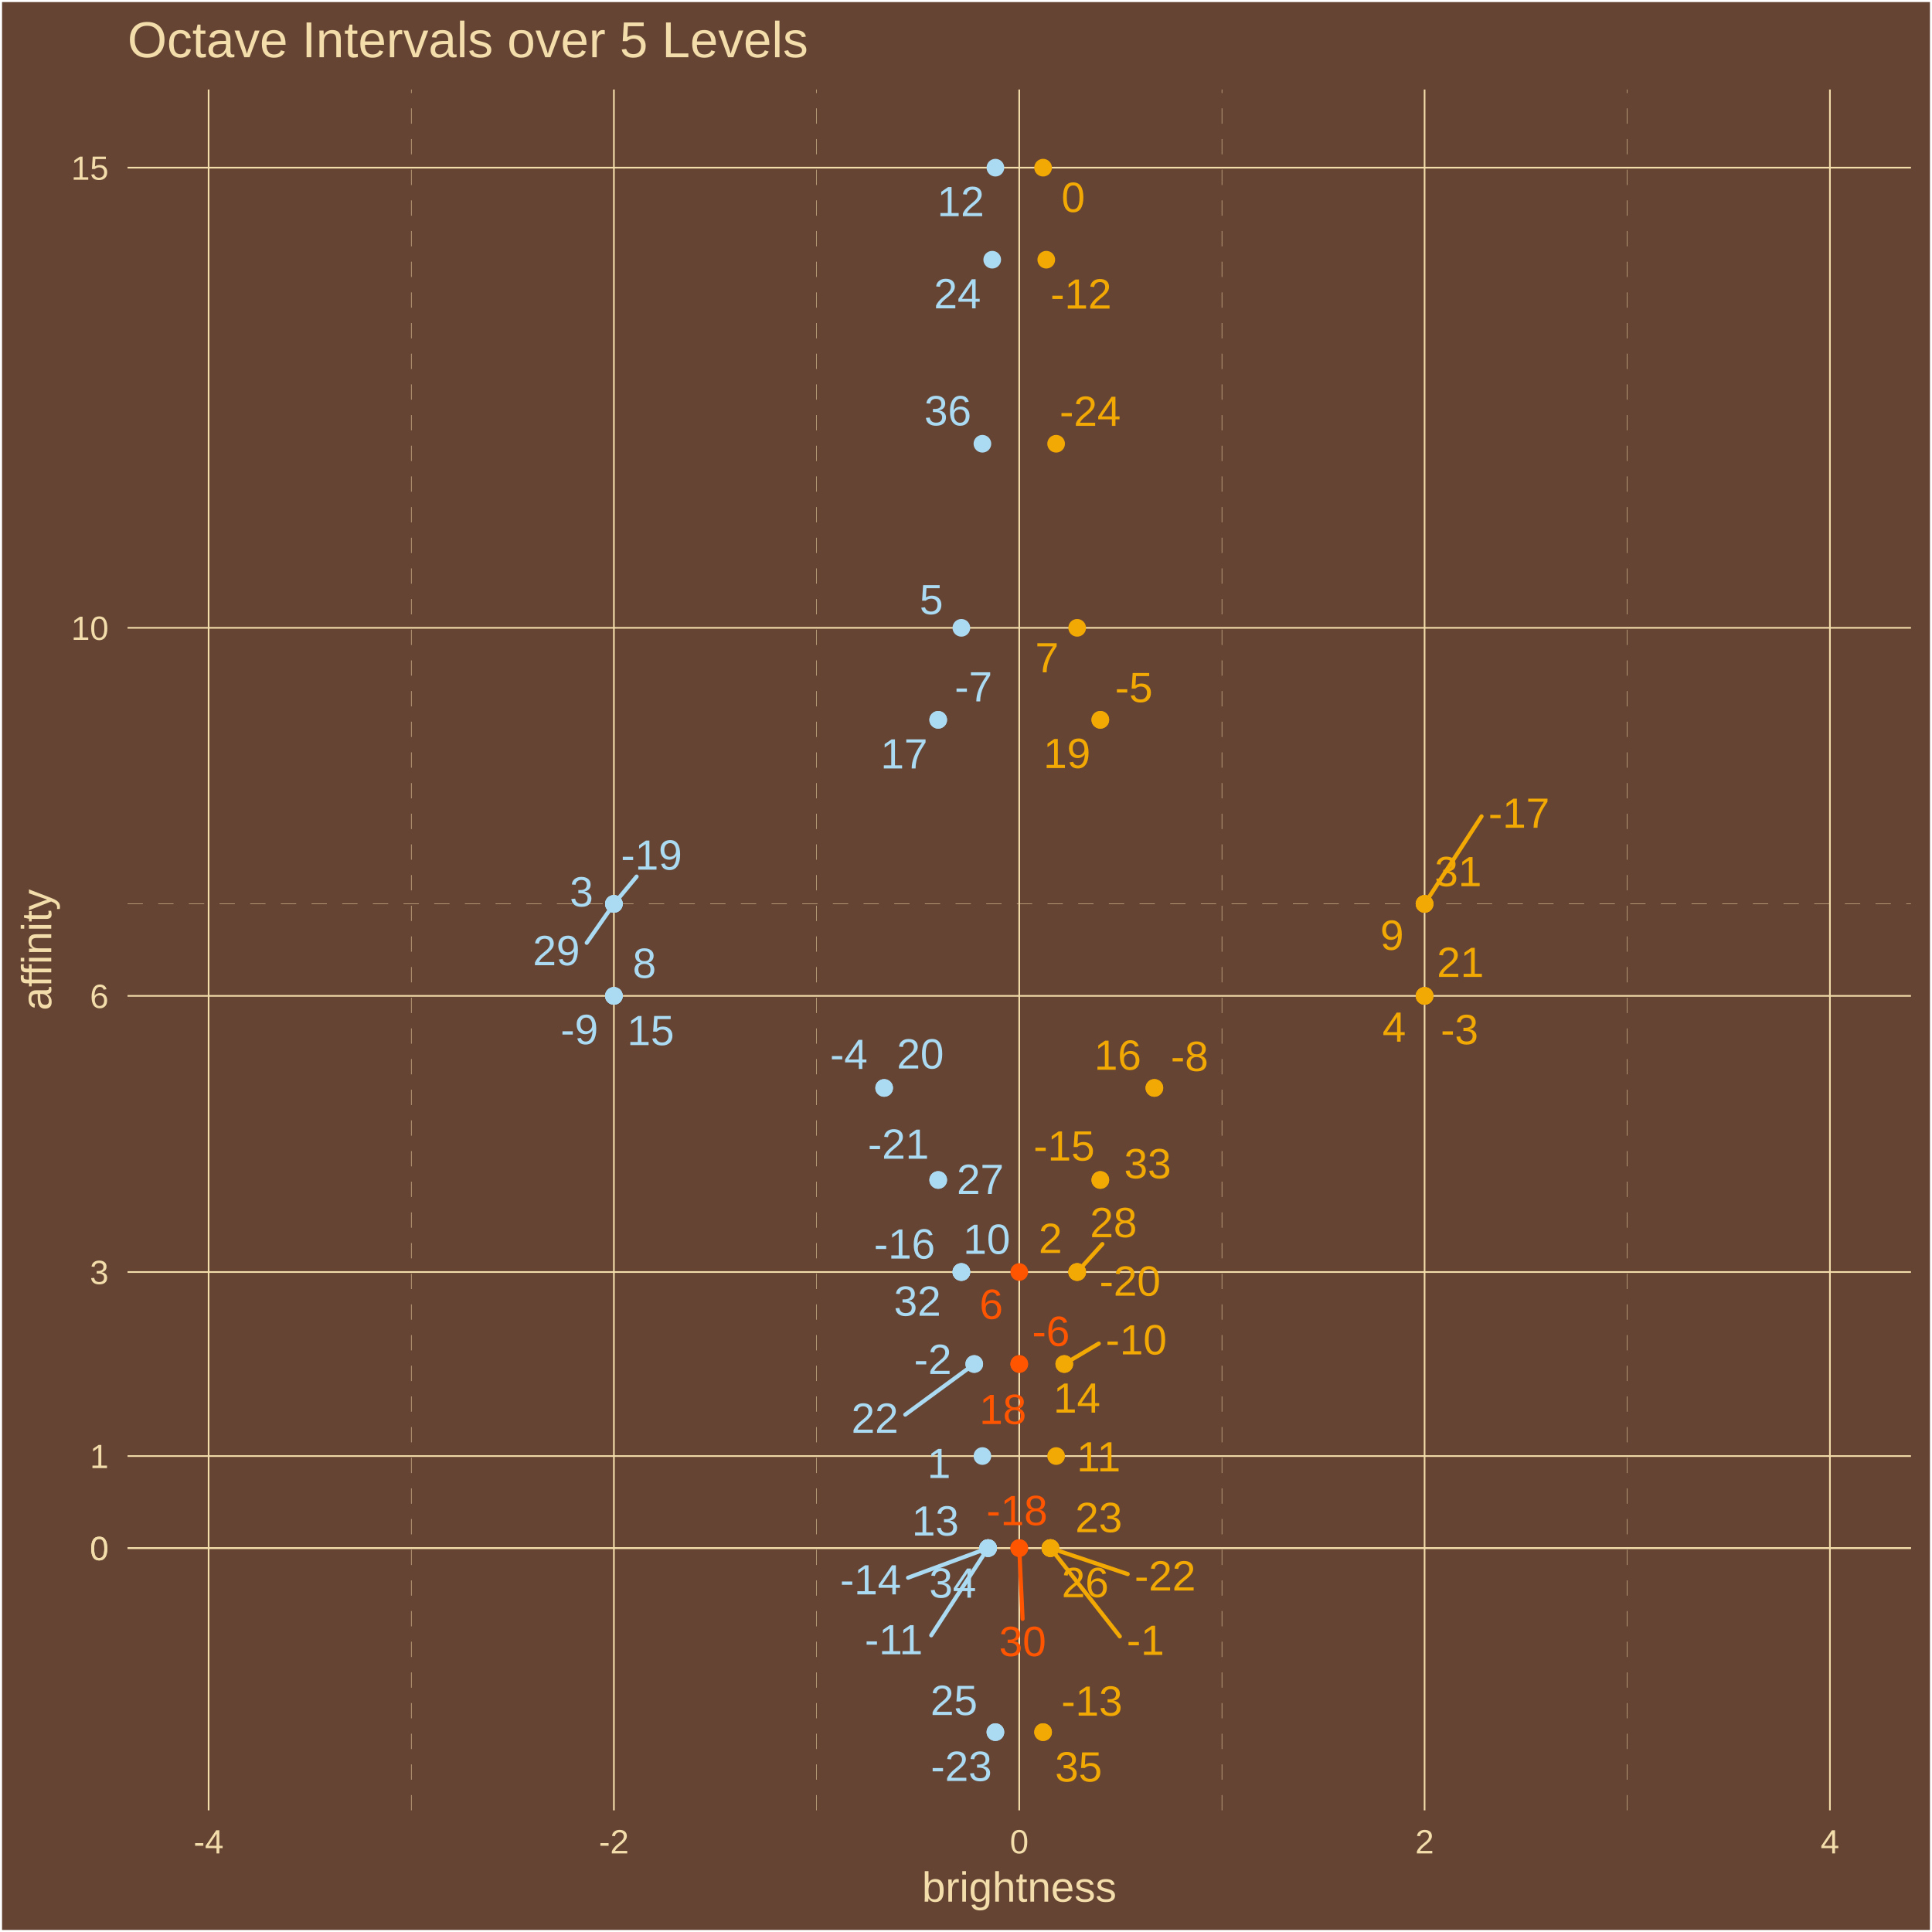
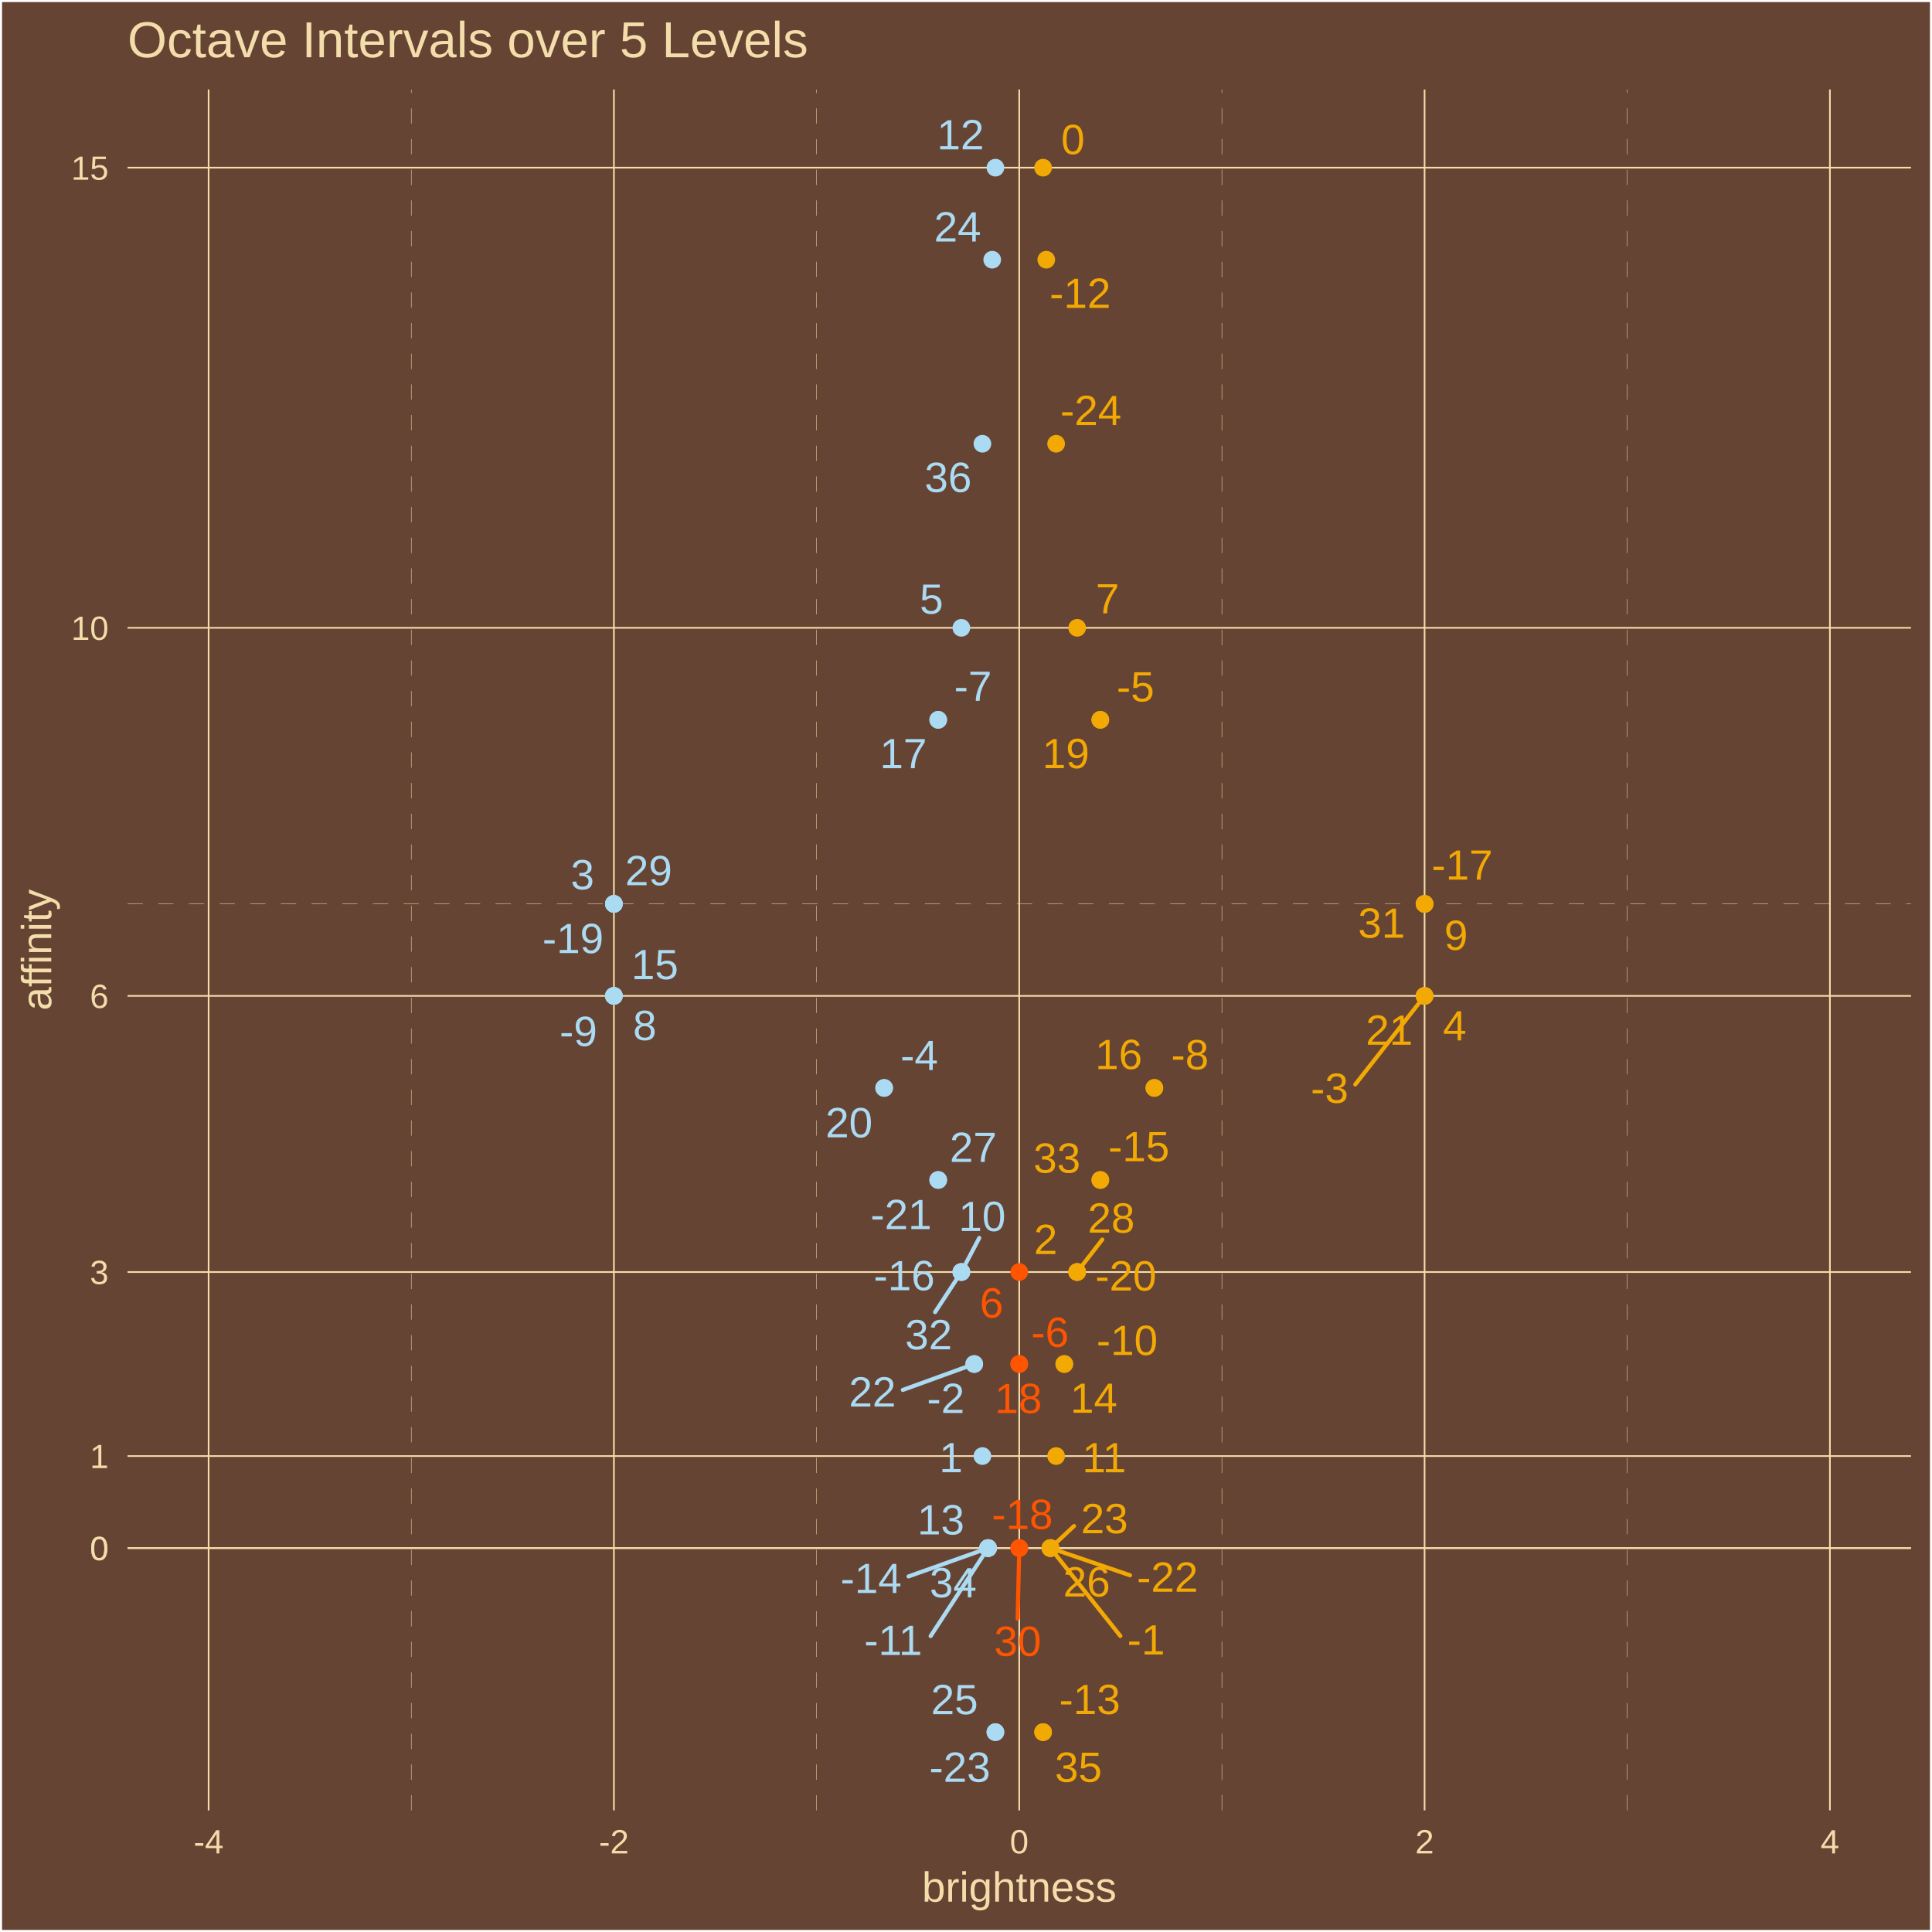
<svg xmlns="http://www.w3.org/2000/svg" class="svglite" width="504.00pt" height="504.00pt" viewBox="0 0 504.00 504.00">
  <defs>
    <style type="text/css">
    .svglite line, .svglite polyline, .svglite polygon, .svglite path, .svglite rect, .svglite circle {
      fill: none;
      stroke: #000000;
      stroke-linecap: round;
      stroke-linejoin: round;
      stroke-miterlimit: 10.00;
    }
    .svglite text {
      white-space: pre;
    }
  </style>
  </defs>
  <rect width="100%" height="100%" style="stroke: none; fill: #664433;" />
  <defs>
    <clipPath id="cpMC4wMHw1MDQuMDB8MC4wMHw1MDQuMDA=">
      <rect x="0.00" y="0.00" width="504.00" height="504.00" />
    </clipPath>
  </defs>
  <g clip-path="url(#cpMC4wMHw1MDQuMDB8MC4wMHw1MDQuMDA=)">
    <rect x="0.00" y="0" width="504.00" height="504.00" style="stroke-width: 1.07; stroke: #FFFFFF; fill: #664433;" />
  </g>
  <defs>
    <clipPath id="cpMzMuMjd8NDk4LjUyfDIzLjM0fDQ3Mi4yNw==">
      <rect x="33.27" y="23.34" width="465.25" height="448.93" />
    </clipPath>
  </defs>
  <g clip-path="url(#cpMzMuMjd8NDk4LjUyfDIzLjM0fDQ3Mi4yNw==)">
    <rect x="33.27" y="23.34" width="465.25" height="448.93" style="stroke-width: 1.07; stroke: none; fill: #664433;" />
    <polyline points="33.27,235.80 498.52,235.80 " style="stroke-width: 0.11; stroke: #F3DDAB; stroke-dasharray: 4.00,4.00; stroke-linecap: butt;" />
    <polyline points="107.29,472.27 107.29,23.34 " style="stroke-width: 0.11; stroke: #F3DDAB; stroke-dasharray: 4.00,4.00; stroke-linecap: butt;" />
    <polyline points="213.02,472.27 213.02,23.34 " style="stroke-width: 0.11; stroke: #F3DDAB; stroke-dasharray: 4.00,4.00; stroke-linecap: butt;" />
    <polyline points="318.76,472.27 318.76,23.34 " style="stroke-width: 0.11; stroke: #F3DDAB; stroke-dasharray: 4.00,4.00; stroke-linecap: butt;" />
    <polyline points="424.50,472.27 424.50,23.34 " style="stroke-width: 0.11; stroke: #F3DDAB; stroke-dasharray: 4.00,4.00; stroke-linecap: butt;" />
    <polyline points="33.27,403.85 498.52,403.85 " style="stroke-width: 0.43; stroke: #F3DDAB; stroke-linecap: butt;" />
    <polyline points="33.27,403.85 498.52,403.85 " style="stroke-width: 0.43; stroke: #F3DDAB; stroke-linecap: butt;" />
    <polyline points="33.27,379.84 498.52,379.84 " style="stroke-width: 0.43; stroke: #F3DDAB; stroke-linecap: butt;" />
    <polyline points="33.27,331.83 498.52,331.83 " style="stroke-width: 0.43; stroke: #F3DDAB; stroke-linecap: butt;" />
    <polyline points="33.27,259.80 498.52,259.80 " style="stroke-width: 0.43; stroke: #F3DDAB; stroke-linecap: butt;" />
    <polyline points="33.27,163.78 498.52,163.78 " style="stroke-width: 0.43; stroke: #F3DDAB; stroke-linecap: butt;" />
    <polyline points="33.27,43.74 498.52,43.74 " style="stroke-width: 0.43; stroke: #F3DDAB; stroke-linecap: butt;" />
    <polyline points="54.42,472.27 54.42,23.34 " style="stroke-width: 0.43; stroke: #F3DDAB; stroke-linecap: butt;" />
    <polyline points="160.15,472.27 160.15,23.34 " style="stroke-width: 0.43; stroke: #F3DDAB; stroke-linecap: butt;" />
    <polyline points="265.89,472.27 265.89,23.34 " style="stroke-width: 0.43; stroke: #F3DDAB; stroke-linecap: butt;" />
    <polyline points="371.63,472.27 371.63,23.34 " style="stroke-width: 0.43; stroke: #F3DDAB; stroke-linecap: butt;" />
    <polyline points="477.37,472.27 477.37,23.34 " style="stroke-width: 0.43; stroke: #F3DDAB; stroke-linecap: butt;" />
    <circle cx="275.51" cy="115.76" r="1.95" style="stroke-width: 0.71; stroke: #F3A904; fill: #F3A904;" />
    <circle cx="259.67" cy="451.86" r="1.95" style="stroke-width: 0.71; stroke: #ABDAF3; fill: #ABDAF3;" />
    <circle cx="274.03" cy="403.85" r="1.95" style="stroke-width: 0.71; stroke: #F3A904; fill: #F3A904;" />
    <circle cx="244.75" cy="307.82" r="1.95" style="stroke-width: 0.71; stroke: #ABDAF3; fill: #ABDAF3;" />
    <circle cx="281.00" cy="331.83" r="1.95" style="stroke-width: 0.71; stroke: #F3A904; fill: #F3A904;" />
    <circle cx="160.15" cy="235.80" r="1.95" style="stroke-width: 0.71; stroke: #ABDAF3; fill: #ABDAF3;" />
    <circle cx="265.89" cy="403.85" r="1.95" style="stroke-width: 0.71; stroke: #FF5500; fill: #FF5500;" />
    <circle cx="371.63" cy="235.80" r="1.95" style="stroke-width: 0.71; stroke: #F3A904; fill: #F3A904;" />
    <circle cx="250.79" cy="331.83" r="1.95" style="stroke-width: 0.71; stroke: #ABDAF3; fill: #ABDAF3;" />
    <circle cx="287.04" cy="307.82" r="1.95" style="stroke-width: 0.71; stroke: #F3A904; fill: #F3A904;" />
    <circle cx="257.76" cy="403.85" r="1.95" style="stroke-width: 0.71; stroke: #ABDAF3; fill: #ABDAF3;" />
    <circle cx="272.11" cy="451.86" r="1.95" style="stroke-width: 0.71; stroke: #F3A904; fill: #F3A904;" />
    <circle cx="272.94" cy="67.75" r="1.95" style="stroke-width: 0.71; stroke: #F3A904; fill: #F3A904;" />
    <circle cx="257.76" cy="403.85" r="1.95" style="stroke-width: 0.71; stroke: #ABDAF3; fill: #ABDAF3;" />
    <circle cx="277.64" cy="355.83" r="1.95" style="stroke-width: 0.71; stroke: #F3A904; fill: #F3A904;" />
    <circle cx="160.15" cy="259.80" r="1.95" style="stroke-width: 0.71; stroke: #ABDAF3; fill: #ABDAF3;" />
    <circle cx="301.14" cy="283.81" r="1.95" style="stroke-width: 0.71; stroke: #F3A904; fill: #F3A904;" />
    <circle cx="244.75" cy="187.78" r="1.95" style="stroke-width: 0.71; stroke: #ABDAF3; fill: #ABDAF3;" />
    <circle cx="265.89" cy="355.83" r="1.95" style="stroke-width: 0.71; stroke: #FF5500; fill: #FF5500;" />
    <circle cx="287.04" cy="187.78" r="1.95" style="stroke-width: 0.71; stroke: #F3A904; fill: #F3A904;" />
    <circle cx="230.65" cy="283.81" r="1.95" style="stroke-width: 0.71; stroke: #ABDAF3; fill: #ABDAF3;" />
    <circle cx="371.63" cy="259.80" r="1.95" style="stroke-width: 0.71; stroke: #F3A904; fill: #F3A904;" />
    <circle cx="254.15" cy="355.83" r="1.95" style="stroke-width: 0.71; stroke: #ABDAF3; fill: #ABDAF3;" />
    <circle cx="274.03" cy="403.85" r="1.95" style="stroke-width: 0.71; stroke: #F3A904; fill: #F3A904;" />
    <circle cx="272.11" cy="43.74" r="1.95" style="stroke-width: 0.71; stroke: #F3A904; fill: #F3A904;" />
    <circle cx="256.28" cy="379.84" r="1.95" style="stroke-width: 0.71; stroke: #ABDAF3; fill: #ABDAF3;" />
    <circle cx="281.00" cy="331.83" r="1.95" style="stroke-width: 0.71; stroke: #F3A904; fill: #F3A904;" />
    <circle cx="160.15" cy="235.80" r="1.95" style="stroke-width: 0.71; stroke: #ABDAF3; fill: #ABDAF3;" />
    <circle cx="371.63" cy="259.80" r="1.95" style="stroke-width: 0.71; stroke: #F3A904; fill: #F3A904;" />
    <circle cx="250.79" cy="163.78" r="1.95" style="stroke-width: 0.71; stroke: #ABDAF3; fill: #ABDAF3;" />
    <circle cx="265.89" cy="331.83" r="1.95" style="stroke-width: 0.71; stroke: #FF5500; fill: #FF5500;" />
    <circle cx="281.00" cy="163.78" r="1.95" style="stroke-width: 0.71; stroke: #F3A904; fill: #F3A904;" />
    <circle cx="160.15" cy="259.80" r="1.95" style="stroke-width: 0.71; stroke: #ABDAF3; fill: #ABDAF3;" />
    <circle cx="371.63" cy="235.80" r="1.95" style="stroke-width: 0.71; stroke: #F3A904; fill: #F3A904;" />
    <circle cx="250.79" cy="331.83" r="1.95" style="stroke-width: 0.71; stroke: #ABDAF3; fill: #ABDAF3;" />
    <circle cx="275.51" cy="379.84" r="1.95" style="stroke-width: 0.71; stroke: #F3A904; fill: #F3A904;" />
    <circle cx="259.67" cy="43.74" r="1.95" style="stroke-width: 0.71; stroke: #ABDAF3; fill: #ABDAF3;" />
    <circle cx="257.76" cy="403.85" r="1.95" style="stroke-width: 0.71; stroke: #ABDAF3; fill: #ABDAF3;" />
    <circle cx="277.64" cy="355.83" r="1.95" style="stroke-width: 0.71; stroke: #F3A904; fill: #F3A904;" />
    <circle cx="160.15" cy="259.80" r="1.95" style="stroke-width: 0.71; stroke: #ABDAF3; fill: #ABDAF3;" />
    <circle cx="301.14" cy="283.81" r="1.95" style="stroke-width: 0.71; stroke: #F3A904; fill: #F3A904;" />
    <circle cx="244.75" cy="187.78" r="1.95" style="stroke-width: 0.71; stroke: #ABDAF3; fill: #ABDAF3;" />
    <circle cx="265.89" cy="355.83" r="1.95" style="stroke-width: 0.71; stroke: #FF5500; fill: #FF5500;" />
    <circle cx="287.04" cy="187.78" r="1.95" style="stroke-width: 0.71; stroke: #F3A904; fill: #F3A904;" />
    <circle cx="230.65" cy="283.81" r="1.95" style="stroke-width: 0.71; stroke: #ABDAF3; fill: #ABDAF3;" />
    <circle cx="371.63" cy="259.80" r="1.95" style="stroke-width: 0.71; stroke: #F3A904; fill: #F3A904;" />
    <circle cx="254.15" cy="355.83" r="1.95" style="stroke-width: 0.71; stroke: #ABDAF3; fill: #ABDAF3;" />
    <circle cx="274.03" cy="403.85" r="1.95" style="stroke-width: 0.71; stroke: #F3A904; fill: #F3A904;" />
    <circle cx="258.84" cy="67.75" r="1.95" style="stroke-width: 0.71; stroke: #ABDAF3; fill: #ABDAF3;" />
    <circle cx="259.67" cy="451.86" r="1.95" style="stroke-width: 0.71; stroke: #ABDAF3; fill: #ABDAF3;" />
    <circle cx="274.03" cy="403.85" r="1.95" style="stroke-width: 0.71; stroke: #F3A904; fill: #F3A904;" />
    <circle cx="244.75" cy="307.82" r="1.95" style="stroke-width: 0.71; stroke: #ABDAF3; fill: #ABDAF3;" />
    <circle cx="281.00" cy="331.83" r="1.95" style="stroke-width: 0.71; stroke: #F3A904; fill: #F3A904;" />
    <circle cx="160.15" cy="235.80" r="1.95" style="stroke-width: 0.71; stroke: #ABDAF3; fill: #ABDAF3;" />
    <circle cx="265.89" cy="403.85" r="1.95" style="stroke-width: 0.71; stroke: #FF5500; fill: #FF5500;" />
    <circle cx="371.63" cy="235.80" r="1.95" style="stroke-width: 0.71; stroke: #F3A904; fill: #F3A904;" />
    <circle cx="250.79" cy="331.83" r="1.95" style="stroke-width: 0.71; stroke: #ABDAF3; fill: #ABDAF3;" />
    <circle cx="287.04" cy="307.82" r="1.95" style="stroke-width: 0.71; stroke: #F3A904; fill: #F3A904;" />
    <circle cx="257.76" cy="403.85" r="1.95" style="stroke-width: 0.71; stroke: #ABDAF3; fill: #ABDAF3;" />
    <circle cx="272.11" cy="451.86" r="1.95" style="stroke-width: 0.71; stroke: #F3A904; fill: #F3A904;" />
    <circle cx="256.28" cy="115.76" r="1.95" style="stroke-width: 0.71; stroke: #ABDAF3; fill: #ABDAF3;" />
-     <line x1="294.18" y1="410.63" x2="275.11" y2="404.21" style="stroke-width: 1.07; stroke: #F3A904;" />
-     <line x1="166.07" y1="228.67" x2="160.87" y2="234.94" style="stroke-width: 1.07; stroke: #ABDAF3;" />
-     <line x1="386.49" y1="212.96" x2="372.24" y2="234.86" style="stroke-width: 1.07; stroke: #F3A904;" />
-     <line x1="236.89" y1="411.58" x2="256.69" y2="404.24" style="stroke-width: 1.07; stroke: #ABDAF3;" />
-     <line x1="242.93" y1="426.61" x2="257.15" y2="404.78" style="stroke-width: 1.07; stroke: #ABDAF3;" />
-     <line x1="286.63" y1="350.49" x2="278.61" y2="355.25" style="stroke-width: 1.07; stroke: #F3A904;" />
-     <line x1="292.12" y1="426.89" x2="274.72" y2="404.72" style="stroke-width: 1.07; stroke: #F3A904;" />
-     <line x1="236.16" y1="369.03" x2="253.24" y2="356.50" style="stroke-width: 1.07; stroke: #ABDAF3;" />
-     <line x1="287.58" y1="324.54" x2="281.75" y2="331.00" style="stroke-width: 1.07; stroke: #F3A904;" />
-     <line x1="153.06" y1="245.95" x2="159.52" y2="236.71" style="stroke-width: 1.07; stroke: #ABDAF3;" />
-     <line x1="266.76" y1="422.31" x2="265.95" y2="404.95" style="stroke-width: 1.07; stroke: #FF5500;" />
-     <text x="284.40" y="111.10" text-anchor="middle" style="font-size: 11.04px;fill: #F3A904; font-family: &quot;Arial&quot;;" textLength="15.94px" lengthAdjust="spacingAndGlyphs">-24</text>
-     <text x="250.80" y="464.59" text-anchor="middle" style="font-size: 11.04px;fill: #ABDAF3; font-family: &quot;Arial&quot;;" textLength="15.94px" lengthAdjust="spacingAndGlyphs">-23</text>
-     <text x="303.95" y="414.92" text-anchor="middle" style="font-size: 11.04px;fill: #F3A904; font-family: &quot;Arial&quot;;" textLength="15.94px" lengthAdjust="spacingAndGlyphs">-22</text>
-     <text x="234.37" y="302.28" text-anchor="middle" style="font-size: 11.04px;fill: #ABDAF3; font-family: &quot;Arial&quot;;" textLength="15.94px" lengthAdjust="spacingAndGlyphs">-21</text>
-     <text x="294.78" y="338.01" text-anchor="middle" style="font-size: 11.04px;fill: #F3A904; font-family: &quot;Arial&quot;;" textLength="15.94px" lengthAdjust="spacingAndGlyphs">-20</text>
-     <text x="169.96" y="226.87" text-anchor="middle" style="font-size: 11.04px;fill: #ABDAF3; font-family: &quot;Arial&quot;;" textLength="15.94px" lengthAdjust="spacingAndGlyphs">-19</text>
-     <text x="265.31" y="397.86" text-anchor="middle" style="font-size: 11.04px;fill: #FF5500; font-family: &quot;Arial&quot;;" textLength="15.94px" lengthAdjust="spacingAndGlyphs">-18</text>
-     <text x="396.26" y="215.94" text-anchor="middle" style="font-size: 11.04px;fill: #F3A904; font-family: &quot;Arial&quot;;" textLength="15.94px" lengthAdjust="spacingAndGlyphs">-17</text>
-     <text x="235.97" y="328.32" text-anchor="middle" style="font-size: 11.04px;fill: #ABDAF3; font-family: &quot;Arial&quot;;" textLength="15.94px" lengthAdjust="spacingAndGlyphs">-16</text>
-     <text x="277.60" y="302.75" text-anchor="middle" style="font-size: 11.04px;fill: #F3A904; font-family: &quot;Arial&quot;;" textLength="15.94px" lengthAdjust="spacingAndGlyphs">-15</text>
-     <text x="227.12" y="415.92" text-anchor="middle" style="font-size: 11.04px;fill: #ABDAF3; font-family: &quot;Arial&quot;;" textLength="15.94px" lengthAdjust="spacingAndGlyphs">-14</text>
-     <text x="284.84" y="447.57" text-anchor="middle" style="font-size: 11.04px;fill: #F3A904; font-family: &quot;Arial&quot;;" textLength="15.94px" lengthAdjust="spacingAndGlyphs">-13</text>
-     <text x="282.01" y="80.50" text-anchor="middle" style="font-size: 11.04px;fill: #F3A904; font-family: &quot;Arial&quot;;" textLength="15.94px" lengthAdjust="spacingAndGlyphs">-12</text>
-     <text x="233.16" y="431.55" text-anchor="middle" style="font-size: 11.04px;fill: #ABDAF3; font-family: &quot;Arial&quot;;" textLength="15.94px" lengthAdjust="spacingAndGlyphs">-11</text>
-     <text x="296.40" y="353.32" text-anchor="middle" style="font-size: 11.04px;fill: #F3A904; font-family: &quot;Arial&quot;;" textLength="15.94px" lengthAdjust="spacingAndGlyphs">-10</text>
-     <text x="151.15" y="272.38" text-anchor="middle" style="font-size: 11.04px;fill: #ABDAF3; font-family: &quot;Arial&quot;;" textLength="9.81px" lengthAdjust="spacingAndGlyphs">-9</text>
-     <text x="310.32" y="279.39" text-anchor="middle" style="font-size: 11.04px;fill: #F3A904; font-family: &quot;Arial&quot;;" textLength="9.81px" lengthAdjust="spacingAndGlyphs">-8</text>
-     <text x="253.95" y="182.98" text-anchor="middle" style="font-size: 11.04px;fill: #ABDAF3; font-family: &quot;Arial&quot;;" textLength="9.81px" lengthAdjust="spacingAndGlyphs">-7</text>
-     <text x="274.16" y="351.12" text-anchor="middle" style="font-size: 11.04px;fill: #FF5500; font-family: &quot;Arial&quot;;" textLength="9.81px" lengthAdjust="spacingAndGlyphs">-6</text>
-     <text x="295.79" y="183.16" text-anchor="middle" style="font-size: 11.04px;fill: #F3A904; font-family: &quot;Arial&quot;;" textLength="9.81px" lengthAdjust="spacingAndGlyphs">-5</text>
-     <text x="221.44" y="278.86" text-anchor="middle" style="font-size: 11.04px;fill: #ABDAF3; font-family: &quot;Arial&quot;;" textLength="9.81px" lengthAdjust="spacingAndGlyphs">-4</text>
-     <text x="380.74" y="272.40" text-anchor="middle" style="font-size: 11.04px;fill: #F3A904; font-family: &quot;Arial&quot;;" textLength="9.81px" lengthAdjust="spacingAndGlyphs">-3</text>
-     <text x="243.35" y="358.43" text-anchor="middle" style="font-size: 11.04px;fill: #ABDAF3; font-family: &quot;Arial&quot;;" textLength="9.81px" lengthAdjust="spacingAndGlyphs">-2</text>
-     <text x="298.82" y="431.70" text-anchor="middle" style="font-size: 11.04px;fill: #F3A904; font-family: &quot;Arial&quot;;" textLength="9.81px" lengthAdjust="spacingAndGlyphs">-1</text>
-     <text x="279.96" y="55.30" text-anchor="middle" style="font-size: 11.04px;fill: #F3A904; font-family: &quot;Arial&quot;;" textLength="6.13px" lengthAdjust="spacingAndGlyphs">0</text>
-     <text x="244.95" y="385.57" text-anchor="middle" style="font-size: 11.04px;fill: #ABDAF3; font-family: &quot;Arial&quot;;" textLength="6.13px" lengthAdjust="spacingAndGlyphs">1</text>
-     <text x="274.02" y="326.87" text-anchor="middle" style="font-size: 11.04px;fill: #F3A904; font-family: &quot;Arial&quot;;" textLength="6.13px" lengthAdjust="spacingAndGlyphs">2</text>
-     <text x="151.69" y="236.47" text-anchor="middle" style="font-size: 11.04px;fill: #ABDAF3; font-family: &quot;Arial&quot;;" textLength="6.13px" lengthAdjust="spacingAndGlyphs">3</text>
-     <text x="363.70" y="271.74" text-anchor="middle" style="font-size: 11.04px;fill: #F3A904; font-family: &quot;Arial&quot;;" textLength="6.13px" lengthAdjust="spacingAndGlyphs">4</text>
-     <text x="242.96" y="160.23" text-anchor="middle" style="font-size: 11.04px;fill: #ABDAF3; font-family: &quot;Arial&quot;;" textLength="6.13px" lengthAdjust="spacingAndGlyphs">5</text>
-     <text x="258.58" y="344.07" text-anchor="middle" style="font-size: 11.04px;fill: #FF5500; font-family: &quot;Arial&quot;;" textLength="6.13px" lengthAdjust="spacingAndGlyphs">6</text>
-     <text x="273.12" y="175.40" text-anchor="middle" style="font-size: 11.04px;fill: #F3A904; font-family: &quot;Arial&quot;;" textLength="6.13px" lengthAdjust="spacingAndGlyphs">7</text>
-     <text x="168.11" y="255.09" text-anchor="middle" style="font-size: 11.04px;fill: #ABDAF3; font-family: &quot;Arial&quot;;" textLength="6.13px" lengthAdjust="spacingAndGlyphs">8</text>
-     <text x="363.13" y="247.78" text-anchor="middle" style="font-size: 11.04px;fill: #F3A904; font-family: &quot;Arial&quot;;" textLength="6.13px" lengthAdjust="spacingAndGlyphs">9</text>
-     <text x="257.40" y="327.09" text-anchor="middle" style="font-size: 11.04px;fill: #ABDAF3; font-family: &quot;Arial&quot;;" textLength="12.27px" lengthAdjust="spacingAndGlyphs">10</text>
-     <text x="286.60" y="383.84" text-anchor="middle" style="font-size: 11.04px;fill: #F3A904; font-family: &quot;Arial&quot;;" textLength="12.27px" lengthAdjust="spacingAndGlyphs">11</text>
-     <text x="250.62" y="56.40" text-anchor="middle" style="font-size: 11.04px;fill: #ABDAF3; font-family: &quot;Arial&quot;;" textLength="12.27px" lengthAdjust="spacingAndGlyphs">12</text>
-     <text x="244.01" y="400.58" text-anchor="middle" style="font-size: 11.04px;fill: #ABDAF3; font-family: &quot;Arial&quot;;" textLength="12.27px" lengthAdjust="spacingAndGlyphs">13</text>
-     <text x="280.93" y="368.51" text-anchor="middle" style="font-size: 11.04px;fill: #F3A904; font-family: &quot;Arial&quot;;" textLength="12.27px" lengthAdjust="spacingAndGlyphs">14</text>
-     <text x="169.73" y="272.63" text-anchor="middle" style="font-size: 11.04px;fill: #ABDAF3; font-family: &quot;Arial&quot;;" textLength="12.27px" lengthAdjust="spacingAndGlyphs">15</text>
-     <text x="291.58" y="279.07" text-anchor="middle" style="font-size: 11.04px;fill: #F3A904; font-family: &quot;Arial&quot;;" textLength="12.27px" lengthAdjust="spacingAndGlyphs">16</text>
-     <text x="235.86" y="200.48" text-anchor="middle" style="font-size: 11.04px;fill: #ABDAF3; font-family: &quot;Arial&quot;;" textLength="12.27px" lengthAdjust="spacingAndGlyphs">17</text>
-     <text x="261.62" y="371.48" text-anchor="middle" style="font-size: 11.04px;fill: #FF5500; font-family: &quot;Arial&quot;;" textLength="12.27px" lengthAdjust="spacingAndGlyphs">18</text>
-     <text x="278.34" y="200.36" text-anchor="middle" style="font-size: 11.04px;fill: #F3A904; font-family: &quot;Arial&quot;;" textLength="12.27px" lengthAdjust="spacingAndGlyphs">19</text>
-     <text x="240.08" y="278.75" text-anchor="middle" style="font-size: 11.04px;fill: #ABDAF3; font-family: &quot;Arial&quot;;" textLength="12.27px" lengthAdjust="spacingAndGlyphs">20</text>
-     <text x="380.97" y="254.85" text-anchor="middle" style="font-size: 11.04px;fill: #F3A904; font-family: &quot;Arial&quot;;" textLength="12.27px" lengthAdjust="spacingAndGlyphs">21</text>
-     <text x="228.23" y="373.78" text-anchor="middle" style="font-size: 11.04px;fill: #ABDAF3; font-family: &quot;Arial&quot;;" textLength="12.27px" lengthAdjust="spacingAndGlyphs">22</text>
-     <text x="286.62" y="399.69" text-anchor="middle" style="font-size: 11.04px;fill: #F3A904; font-family: &quot;Arial&quot;;" textLength="12.27px" lengthAdjust="spacingAndGlyphs">23</text>
-     <text x="249.76" y="80.44" text-anchor="middle" style="font-size: 11.04px;fill: #ABDAF3; font-family: &quot;Arial&quot;;" textLength="12.27px" lengthAdjust="spacingAndGlyphs">24</text>
-     <text x="248.86" y="447.39" text-anchor="middle" style="font-size: 11.04px;fill: #ABDAF3; font-family: &quot;Arial&quot;;" textLength="12.27px" lengthAdjust="spacingAndGlyphs">25</text>
-     <text x="283.09" y="416.65" text-anchor="middle" style="font-size: 11.04px;fill: #F3A904; font-family: &quot;Arial&quot;;" textLength="12.27px" lengthAdjust="spacingAndGlyphs">26</text>
-     <text x="255.73" y="311.47" text-anchor="middle" style="font-size: 11.04px;fill: #ABDAF3; font-family: &quot;Arial&quot;;" textLength="12.27px" lengthAdjust="spacingAndGlyphs">27</text>
-     <text x="290.47" y="322.74" text-anchor="middle" style="font-size: 11.04px;fill: #F3A904; font-family: &quot;Arial&quot;;" textLength="12.27px" lengthAdjust="spacingAndGlyphs">28</text>
-     <text x="145.13" y="251.80" text-anchor="middle" style="font-size: 11.04px;fill: #ABDAF3; font-family: &quot;Arial&quot;;" textLength="12.27px" lengthAdjust="spacingAndGlyphs">29</text>
-     <text x="266.76" y="432.02" text-anchor="middle" style="font-size: 11.04px;fill: #FF5500; font-family: &quot;Arial&quot;;" textLength="12.27px" lengthAdjust="spacingAndGlyphs">30</text>
-     <text x="380.39" y="231.18" text-anchor="middle" style="font-size: 11.04px;fill: #F3A904; font-family: &quot;Arial&quot;;" textLength="12.27px" lengthAdjust="spacingAndGlyphs">31</text>
-     <text x="239.33" y="343.24" text-anchor="middle" style="font-size: 11.04px;fill: #ABDAF3; font-family: &quot;Arial&quot;;" textLength="12.27px" lengthAdjust="spacingAndGlyphs">32</text>
-     <text x="299.38" y="307.38" text-anchor="middle" style="font-size: 11.04px;fill: #F3A904; font-family: &quot;Arial&quot;;" textLength="12.27px" lengthAdjust="spacingAndGlyphs">33</text>
-     <text x="248.54" y="416.78" text-anchor="middle" style="font-size: 11.04px;fill: #ABDAF3; font-family: &quot;Arial&quot;;" textLength="12.27px" lengthAdjust="spacingAndGlyphs">34</text>
-     <text x="281.36" y="464.74" text-anchor="middle" style="font-size: 11.04px;fill: #F3A904; font-family: &quot;Arial&quot;;" textLength="12.27px" lengthAdjust="spacingAndGlyphs">35</text>
-     <text x="247.26" y="110.96" text-anchor="middle" style="font-size: 11.04px;fill: #ABDAF3; font-family: &quot;Arial&quot;;" textLength="12.27px" lengthAdjust="spacingAndGlyphs">36</text>
+     <line x1="294.79" y1="410.94" x2="275.10" y2="404.21" style="stroke-width: 1.07; stroke: #F3A904;" />
+     <line x1="237.01" y1="411.24" x2="256.69" y2="404.23" style="stroke-width: 1.07; stroke: #ABDAF3;" />
+     <line x1="242.78" y1="426.80" x2="257.15" y2="404.78" style="stroke-width: 1.07; stroke: #ABDAF3;" />
+     <line x1="353.55" y1="282.90" x2="370.95" y2="260.68" style="stroke-width: 1.07; stroke: #F3A904;" />
+     <line x1="292.27" y1="426.78" x2="274.72" y2="404.72" style="stroke-width: 1.07; stroke: #F3A904;" />
+     <line x1="255.46" y1="322.94" x2="251.30" y2="330.84" style="stroke-width: 1.07; stroke: #ABDAF3;" />
+     <line x1="235.52" y1="362.59" x2="253.08" y2="356.22" style="stroke-width: 1.07; stroke: #ABDAF3;" />
+     <line x1="280.18" y1="398.10" x2="274.85" y2="403.08" style="stroke-width: 1.07; stroke: #F3A904;" />
+     <line x1="287.55" y1="323.36" x2="281.68" y2="330.94" style="stroke-width: 1.07; stroke: #F3A904;" />
+     <line x1="265.47" y1="422.26" x2="265.87" y2="404.95" style="stroke-width: 1.07; stroke: #FF5500;" />
+     <line x1="243.94" y1="342.29" x2="250.18" y2="332.76" style="stroke-width: 1.07; stroke: #ABDAF3;" />
+     <text x="284.59" y="110.90" text-anchor="middle" style="font-size: 11.04px;fill: #F3A904; font-family: &quot;Arial&quot;;" textLength="15.94px" lengthAdjust="spacingAndGlyphs">-24</text>
+     <text x="250.39" y="464.82" text-anchor="middle" style="font-size: 11.04px;fill: #ABDAF3; font-family: &quot;Arial&quot;;" textLength="15.94px" lengthAdjust="spacingAndGlyphs">-23</text>
+     <text x="304.56" y="415.24" text-anchor="middle" style="font-size: 11.04px;fill: #F3A904; font-family: &quot;Arial&quot;;" textLength="15.94px" lengthAdjust="spacingAndGlyphs">-22</text>
+     <text x="235.06" y="320.64" text-anchor="middle" style="font-size: 11.04px;fill: #ABDAF3; font-family: &quot;Arial&quot;;" textLength="15.94px" lengthAdjust="spacingAndGlyphs">-21</text>
+     <text x="293.70" y="336.66" text-anchor="middle" style="font-size: 11.04px;fill: #F3A904; font-family: &quot;Arial&quot;;" textLength="15.94px" lengthAdjust="spacingAndGlyphs">-20</text>
+     <text x="149.48" y="248.63" text-anchor="middle" style="font-size: 11.04px;fill: #ABDAF3; font-family: &quot;Arial&quot;;" textLength="15.94px" lengthAdjust="spacingAndGlyphs">-19</text>
+     <text x="266.71" y="398.86" text-anchor="middle" style="font-size: 11.04px;fill: #FF5500; font-family: &quot;Arial&quot;;" textLength="15.94px" lengthAdjust="spacingAndGlyphs">-18</text>
+     <text x="381.43" y="229.47" text-anchor="middle" style="font-size: 11.04px;fill: #F3A904; font-family: &quot;Arial&quot;;" textLength="15.94px" lengthAdjust="spacingAndGlyphs">-17</text>
+     <text x="235.89" y="336.58" text-anchor="middle" style="font-size: 11.04px;fill: #ABDAF3; font-family: &quot;Arial&quot;;" textLength="15.94px" lengthAdjust="spacingAndGlyphs">-16</text>
+     <text x="297.09" y="302.93" text-anchor="middle" style="font-size: 11.04px;fill: #F3A904; font-family: &quot;Arial&quot;;" textLength="15.94px" lengthAdjust="spacingAndGlyphs">-15</text>
+     <text x="227.24" y="415.56" text-anchor="middle" style="font-size: 11.04px;fill: #ABDAF3; font-family: &quot;Arial&quot;;" textLength="15.94px" lengthAdjust="spacingAndGlyphs">-14</text>
+     <text x="284.28" y="447.15" text-anchor="middle" style="font-size: 11.04px;fill: #F3A904; font-family: &quot;Arial&quot;;" textLength="15.94px" lengthAdjust="spacingAndGlyphs">-13</text>
+     <text x="281.79" y="80.31" text-anchor="middle" style="font-size: 11.04px;fill: #F3A904; font-family: &quot;Arial&quot;;" textLength="15.94px" lengthAdjust="spacingAndGlyphs">-12</text>
+     <text x="233.01" y="431.73" text-anchor="middle" style="font-size: 11.04px;fill: #ABDAF3; font-family: &quot;Arial&quot;;" textLength="15.94px" lengthAdjust="spacingAndGlyphs">-11</text>
+     <text x="294.02" y="353.48" text-anchor="middle" style="font-size: 11.04px;fill: #F3A904; font-family: &quot;Arial&quot;;" textLength="15.94px" lengthAdjust="spacingAndGlyphs">-10</text>
+     <text x="150.89" y="272.87" text-anchor="middle" style="font-size: 11.04px;fill: #ABDAF3; font-family: &quot;Arial&quot;;" textLength="9.81px" lengthAdjust="spacingAndGlyphs">-9</text>
+     <text x="310.42" y="278.95" text-anchor="middle" style="font-size: 11.04px;fill: #F3A904; font-family: &quot;Arial&quot;;" textLength="9.81px" lengthAdjust="spacingAndGlyphs">-8</text>
+     <text x="253.82" y="182.82" text-anchor="middle" style="font-size: 11.04px;fill: #ABDAF3; font-family: &quot;Arial&quot;;" textLength="9.81px" lengthAdjust="spacingAndGlyphs">-7</text>
+     <text x="273.91" y="351.36" text-anchor="middle" style="font-size: 11.04px;fill: #FF5500; font-family: &quot;Arial&quot;;" textLength="9.81px" lengthAdjust="spacingAndGlyphs">-6</text>
+     <text x="296.21" y="182.98" text-anchor="middle" style="font-size: 11.04px;fill: #F3A904; font-family: &quot;Arial&quot;;" textLength="9.81px" lengthAdjust="spacingAndGlyphs">-5</text>
+     <text x="239.81" y="279.14" text-anchor="middle" style="font-size: 11.04px;fill: #ABDAF3; font-family: &quot;Arial&quot;;" textLength="9.81px" lengthAdjust="spacingAndGlyphs">-4</text>
+     <text x="346.85" y="287.71" text-anchor="middle" style="font-size: 11.04px;fill: #F3A904; font-family: &quot;Arial&quot;;" textLength="9.81px" lengthAdjust="spacingAndGlyphs">-3</text>
+     <text x="246.72" y="368.60" text-anchor="middle" style="font-size: 11.04px;fill: #ABDAF3; font-family: &quot;Arial&quot;;" textLength="9.81px" lengthAdjust="spacingAndGlyphs">-2</text>
+     <text x="298.98" y="431.59" text-anchor="middle" style="font-size: 11.04px;fill: #F3A904; font-family: &quot;Arial&quot;;" textLength="9.81px" lengthAdjust="spacingAndGlyphs">-1</text>
+     <text x="279.89" y="40.21" text-anchor="middle" style="font-size: 11.04px;fill: #F3A904; font-family: &quot;Arial&quot;;" textLength="6.13px" lengthAdjust="spacingAndGlyphs">0</text>
+     <text x="248.08" y="384.06" text-anchor="middle" style="font-size: 11.04px;fill: #ABDAF3; font-family: &quot;Arial&quot;;" textLength="6.13px" lengthAdjust="spacingAndGlyphs">1</text>
+     <text x="272.78" y="327.14" text-anchor="middle" style="font-size: 11.04px;fill: #F3A904; font-family: &quot;Arial&quot;;" textLength="6.13px" lengthAdjust="spacingAndGlyphs">2</text>
+     <text x="151.95" y="232.00" text-anchor="middle" style="font-size: 11.04px;fill: #ABDAF3; font-family: &quot;Arial&quot;;" textLength="6.13px" lengthAdjust="spacingAndGlyphs">3</text>
+     <text x="379.49" y="271.41" text-anchor="middle" style="font-size: 11.04px;fill: #F3A904; font-family: &quot;Arial&quot;;" textLength="6.13px" lengthAdjust="spacingAndGlyphs">4</text>
+     <text x="242.99" y="160.09" text-anchor="middle" style="font-size: 11.04px;fill: #ABDAF3; font-family: &quot;Arial&quot;;" textLength="6.13px" lengthAdjust="spacingAndGlyphs">5</text>
+     <text x="258.66" y="343.71" text-anchor="middle" style="font-size: 11.04px;fill: #FF5500; font-family: &quot;Arial&quot;;" textLength="6.13px" lengthAdjust="spacingAndGlyphs">6</text>
+     <text x="288.90" y="160.00" text-anchor="middle" style="font-size: 11.04px;fill: #F3A904; font-family: &quot;Arial&quot;;" textLength="6.13px" lengthAdjust="spacingAndGlyphs">7</text>
+     <text x="168.20" y="271.33" text-anchor="middle" style="font-size: 11.04px;fill: #ABDAF3; font-family: &quot;Arial&quot;;" textLength="6.13px" lengthAdjust="spacingAndGlyphs">8</text>
+     <text x="379.84" y="247.80" text-anchor="middle" style="font-size: 11.04px;fill: #F3A904; font-family: &quot;Arial&quot;;" textLength="6.13px" lengthAdjust="spacingAndGlyphs">9</text>
+     <text x="256.21" y="321.14" text-anchor="middle" style="font-size: 11.04px;fill: #ABDAF3; font-family: &quot;Arial&quot;;" textLength="12.27px" lengthAdjust="spacingAndGlyphs">10</text>
+     <text x="288.05" y="384.08" text-anchor="middle" style="font-size: 11.04px;fill: #F3A904; font-family: &quot;Arial&quot;;" textLength="12.27px" lengthAdjust="spacingAndGlyphs">11</text>
+     <text x="250.57" y="38.96" text-anchor="middle" style="font-size: 11.04px;fill: #ABDAF3; font-family: &quot;Arial&quot;;" textLength="12.27px" lengthAdjust="spacingAndGlyphs">12</text>
+     <text x="245.44" y="400.29" text-anchor="middle" style="font-size: 11.04px;fill: #ABDAF3; font-family: &quot;Arial&quot;;" textLength="12.27px" lengthAdjust="spacingAndGlyphs">13</text>
+     <text x="285.36" y="368.55" text-anchor="middle" style="font-size: 11.04px;fill: #F3A904; font-family: &quot;Arial&quot;;" textLength="12.27px" lengthAdjust="spacingAndGlyphs">14</text>
+     <text x="170.82" y="255.44" text-anchor="middle" style="font-size: 11.04px;fill: #ABDAF3; font-family: &quot;Arial&quot;;" textLength="12.27px" lengthAdjust="spacingAndGlyphs">15</text>
+     <text x="291.84" y="278.89" text-anchor="middle" style="font-size: 11.04px;fill: #F3A904; font-family: &quot;Arial&quot;;" textLength="12.27px" lengthAdjust="spacingAndGlyphs">16</text>
+     <text x="235.65" y="200.41" text-anchor="middle" style="font-size: 11.04px;fill: #ABDAF3; font-family: &quot;Arial&quot;;" textLength="12.27px" lengthAdjust="spacingAndGlyphs">17</text>
+     <text x="265.67" y="368.62" text-anchor="middle" style="font-size: 11.04px;fill: #FF5500; font-family: &quot;Arial&quot;;" textLength="12.27px" lengthAdjust="spacingAndGlyphs">18</text>
+     <text x="278.05" y="200.39" text-anchor="middle" style="font-size: 11.04px;fill: #F3A904; font-family: &quot;Arial&quot;;" textLength="12.27px" lengthAdjust="spacingAndGlyphs">19</text>
+     <text x="221.48" y="296.69" text-anchor="middle" style="font-size: 11.04px;fill: #ABDAF3; font-family: &quot;Arial&quot;;" textLength="12.27px" lengthAdjust="spacingAndGlyphs">20</text>
+     <text x="362.42" y="272.54" text-anchor="middle" style="font-size: 11.04px;fill: #F3A904; font-family: &quot;Arial&quot;;" textLength="12.27px" lengthAdjust="spacingAndGlyphs">21</text>
+     <text x="227.58" y="366.93" text-anchor="middle" style="font-size: 11.04px;fill: #ABDAF3; font-family: &quot;Arial&quot;;" textLength="12.27px" lengthAdjust="spacingAndGlyphs">22</text>
+     <text x="288.12" y="399.98" text-anchor="middle" style="font-size: 11.04px;fill: #F3A904; font-family: &quot;Arial&quot;;" textLength="12.27px" lengthAdjust="spacingAndGlyphs">23</text>
+     <text x="249.80" y="63.00" text-anchor="middle" style="font-size: 11.04px;fill: #ABDAF3; font-family: &quot;Arial&quot;;" textLength="12.27px" lengthAdjust="spacingAndGlyphs">24</text>
+     <text x="249.00" y="447.18" text-anchor="middle" style="font-size: 11.04px;fill: #ABDAF3; font-family: &quot;Arial&quot;;" textLength="12.27px" lengthAdjust="spacingAndGlyphs">25</text>
+     <text x="283.48" y="416.48" text-anchor="middle" style="font-size: 11.04px;fill: #F3A904; font-family: &quot;Arial&quot;;" textLength="12.27px" lengthAdjust="spacingAndGlyphs">26</text>
+     <text x="253.88" y="303.12" text-anchor="middle" style="font-size: 11.04px;fill: #ABDAF3; font-family: &quot;Arial&quot;;" textLength="12.27px" lengthAdjust="spacingAndGlyphs">27</text>
+     <text x="289.88" y="321.56" text-anchor="middle" style="font-size: 11.04px;fill: #F3A904; font-family: &quot;Arial&quot;;" textLength="12.27px" lengthAdjust="spacingAndGlyphs">28</text>
+     <text x="169.21" y="230.93" text-anchor="middle" style="font-size: 11.04px;fill: #ABDAF3; font-family: &quot;Arial&quot;;" textLength="12.27px" lengthAdjust="spacingAndGlyphs">29</text>
+     <text x="265.47" y="431.98" text-anchor="middle" style="font-size: 11.04px;fill: #FF5500; font-family: &quot;Arial&quot;;" textLength="12.27px" lengthAdjust="spacingAndGlyphs">30</text>
+     <text x="360.41" y="244.62" text-anchor="middle" style="font-size: 11.04px;fill: #F3A904; font-family: &quot;Arial&quot;;" textLength="12.27px" lengthAdjust="spacingAndGlyphs">31</text>
+     <text x="242.25" y="352.00" text-anchor="middle" style="font-size: 11.04px;fill: #ABDAF3; font-family: &quot;Arial&quot;;" textLength="12.27px" lengthAdjust="spacingAndGlyphs">32</text>
+     <text x="275.73" y="305.93" text-anchor="middle" style="font-size: 11.04px;fill: #F3A904; font-family: &quot;Arial&quot;;" textLength="12.27px" lengthAdjust="spacingAndGlyphs">33</text>
+     <text x="248.65" y="416.69" text-anchor="middle" style="font-size: 11.04px;fill: #ABDAF3; font-family: &quot;Arial&quot;;" textLength="12.27px" lengthAdjust="spacingAndGlyphs">34</text>
+     <text x="281.32" y="464.83" text-anchor="middle" style="font-size: 11.04px;fill: #F3A904; font-family: &quot;Arial&quot;;" textLength="12.27px" lengthAdjust="spacingAndGlyphs">35</text>
+     <text x="247.34" y="128.34" text-anchor="middle" style="font-size: 11.04px;fill: #ABDAF3; font-family: &quot;Arial&quot;;" textLength="12.27px" lengthAdjust="spacingAndGlyphs">36</text>
  </g>
  <g clip-path="url(#cpMC4wMHw1MDQuMDB8MC4wMHw1MDQuMDA=)">
    <text x="28.34" y="407.00" text-anchor="end" style="font-size: 8.80px;fill: #F3DDAB; font-family: &quot;Arial&quot;;" textLength="4.90px" lengthAdjust="spacingAndGlyphs">0</text>
    <text x="28.34" y="407.00" text-anchor="end" style="font-size: 8.80px;fill: #F3DDAB; font-family: &quot;Arial&quot;;" textLength="4.90px" lengthAdjust="spacingAndGlyphs">0</text>
    <text x="28.34" y="382.99" text-anchor="end" style="font-size: 8.80px;fill: #F3DDAB; font-family: &quot;Arial&quot;;" textLength="4.90px" lengthAdjust="spacingAndGlyphs">1</text>
    <text x="28.34" y="334.98" text-anchor="end" style="font-size: 8.80px;fill: #F3DDAB; font-family: &quot;Arial&quot;;" textLength="4.90px" lengthAdjust="spacingAndGlyphs">3</text>
    <text x="28.34" y="262.96" text-anchor="end" style="font-size: 8.80px;fill: #F3DDAB; font-family: &quot;Arial&quot;;" textLength="4.90px" lengthAdjust="spacingAndGlyphs">6</text>
    <text x="28.34" y="166.93" text-anchor="end" style="font-size: 8.80px;fill: #F3DDAB; font-family: &quot;Arial&quot;;" textLength="9.79px" lengthAdjust="spacingAndGlyphs">10</text>
    <text x="28.34" y="46.90" text-anchor="end" style="font-size: 8.80px;fill: #F3DDAB; font-family: &quot;Arial&quot;;" textLength="9.79px" lengthAdjust="spacingAndGlyphs">15</text>
    <text x="54.42" y="483.50" text-anchor="middle" style="font-size: 8.80px;fill: #F3DDAB; font-family: &quot;Arial&quot;;" textLength="7.83px" lengthAdjust="spacingAndGlyphs">-4</text>
    <text x="160.15" y="483.50" text-anchor="middle" style="font-size: 8.80px;fill: #F3DDAB; font-family: &quot;Arial&quot;;" textLength="7.83px" lengthAdjust="spacingAndGlyphs">-2</text>
    <text x="265.89" y="483.50" text-anchor="middle" style="font-size: 8.80px;fill: #F3DDAB; font-family: &quot;Arial&quot;;" textLength="4.90px" lengthAdjust="spacingAndGlyphs">0</text>
    <text x="371.63" y="483.50" text-anchor="middle" style="font-size: 8.80px;fill: #F3DDAB; font-family: &quot;Arial&quot;;" textLength="4.90px" lengthAdjust="spacingAndGlyphs">2</text>
    <text x="477.37" y="483.50" text-anchor="middle" style="font-size: 8.80px;fill: #F3DDAB; font-family: &quot;Arial&quot;;" textLength="4.90px" lengthAdjust="spacingAndGlyphs">4</text>
    <text x="265.89" y="496.09" text-anchor="middle" style="font-size: 11.00px;fill: #F3DDAB; font-family: &quot;Arial&quot;;" textLength="50.76px" lengthAdjust="spacingAndGlyphs">brightness</text>
    <text transform="translate(13.37,247.80) rotate(-90)" text-anchor="middle" style="font-size: 11.00px;fill: #F3DDAB; font-family: &quot;Arial&quot;;" textLength="31.78px" lengthAdjust="spacingAndGlyphs">affinity</text>
    <text x="33.27" y="14.94" style="font-size: 13.20px;fill: #F3DDAB; font-family: &quot;Arial&quot;;" textLength="177.43px" lengthAdjust="spacingAndGlyphs">Octave Intervals over 5 Levels</text>
  </g>
</svg>
